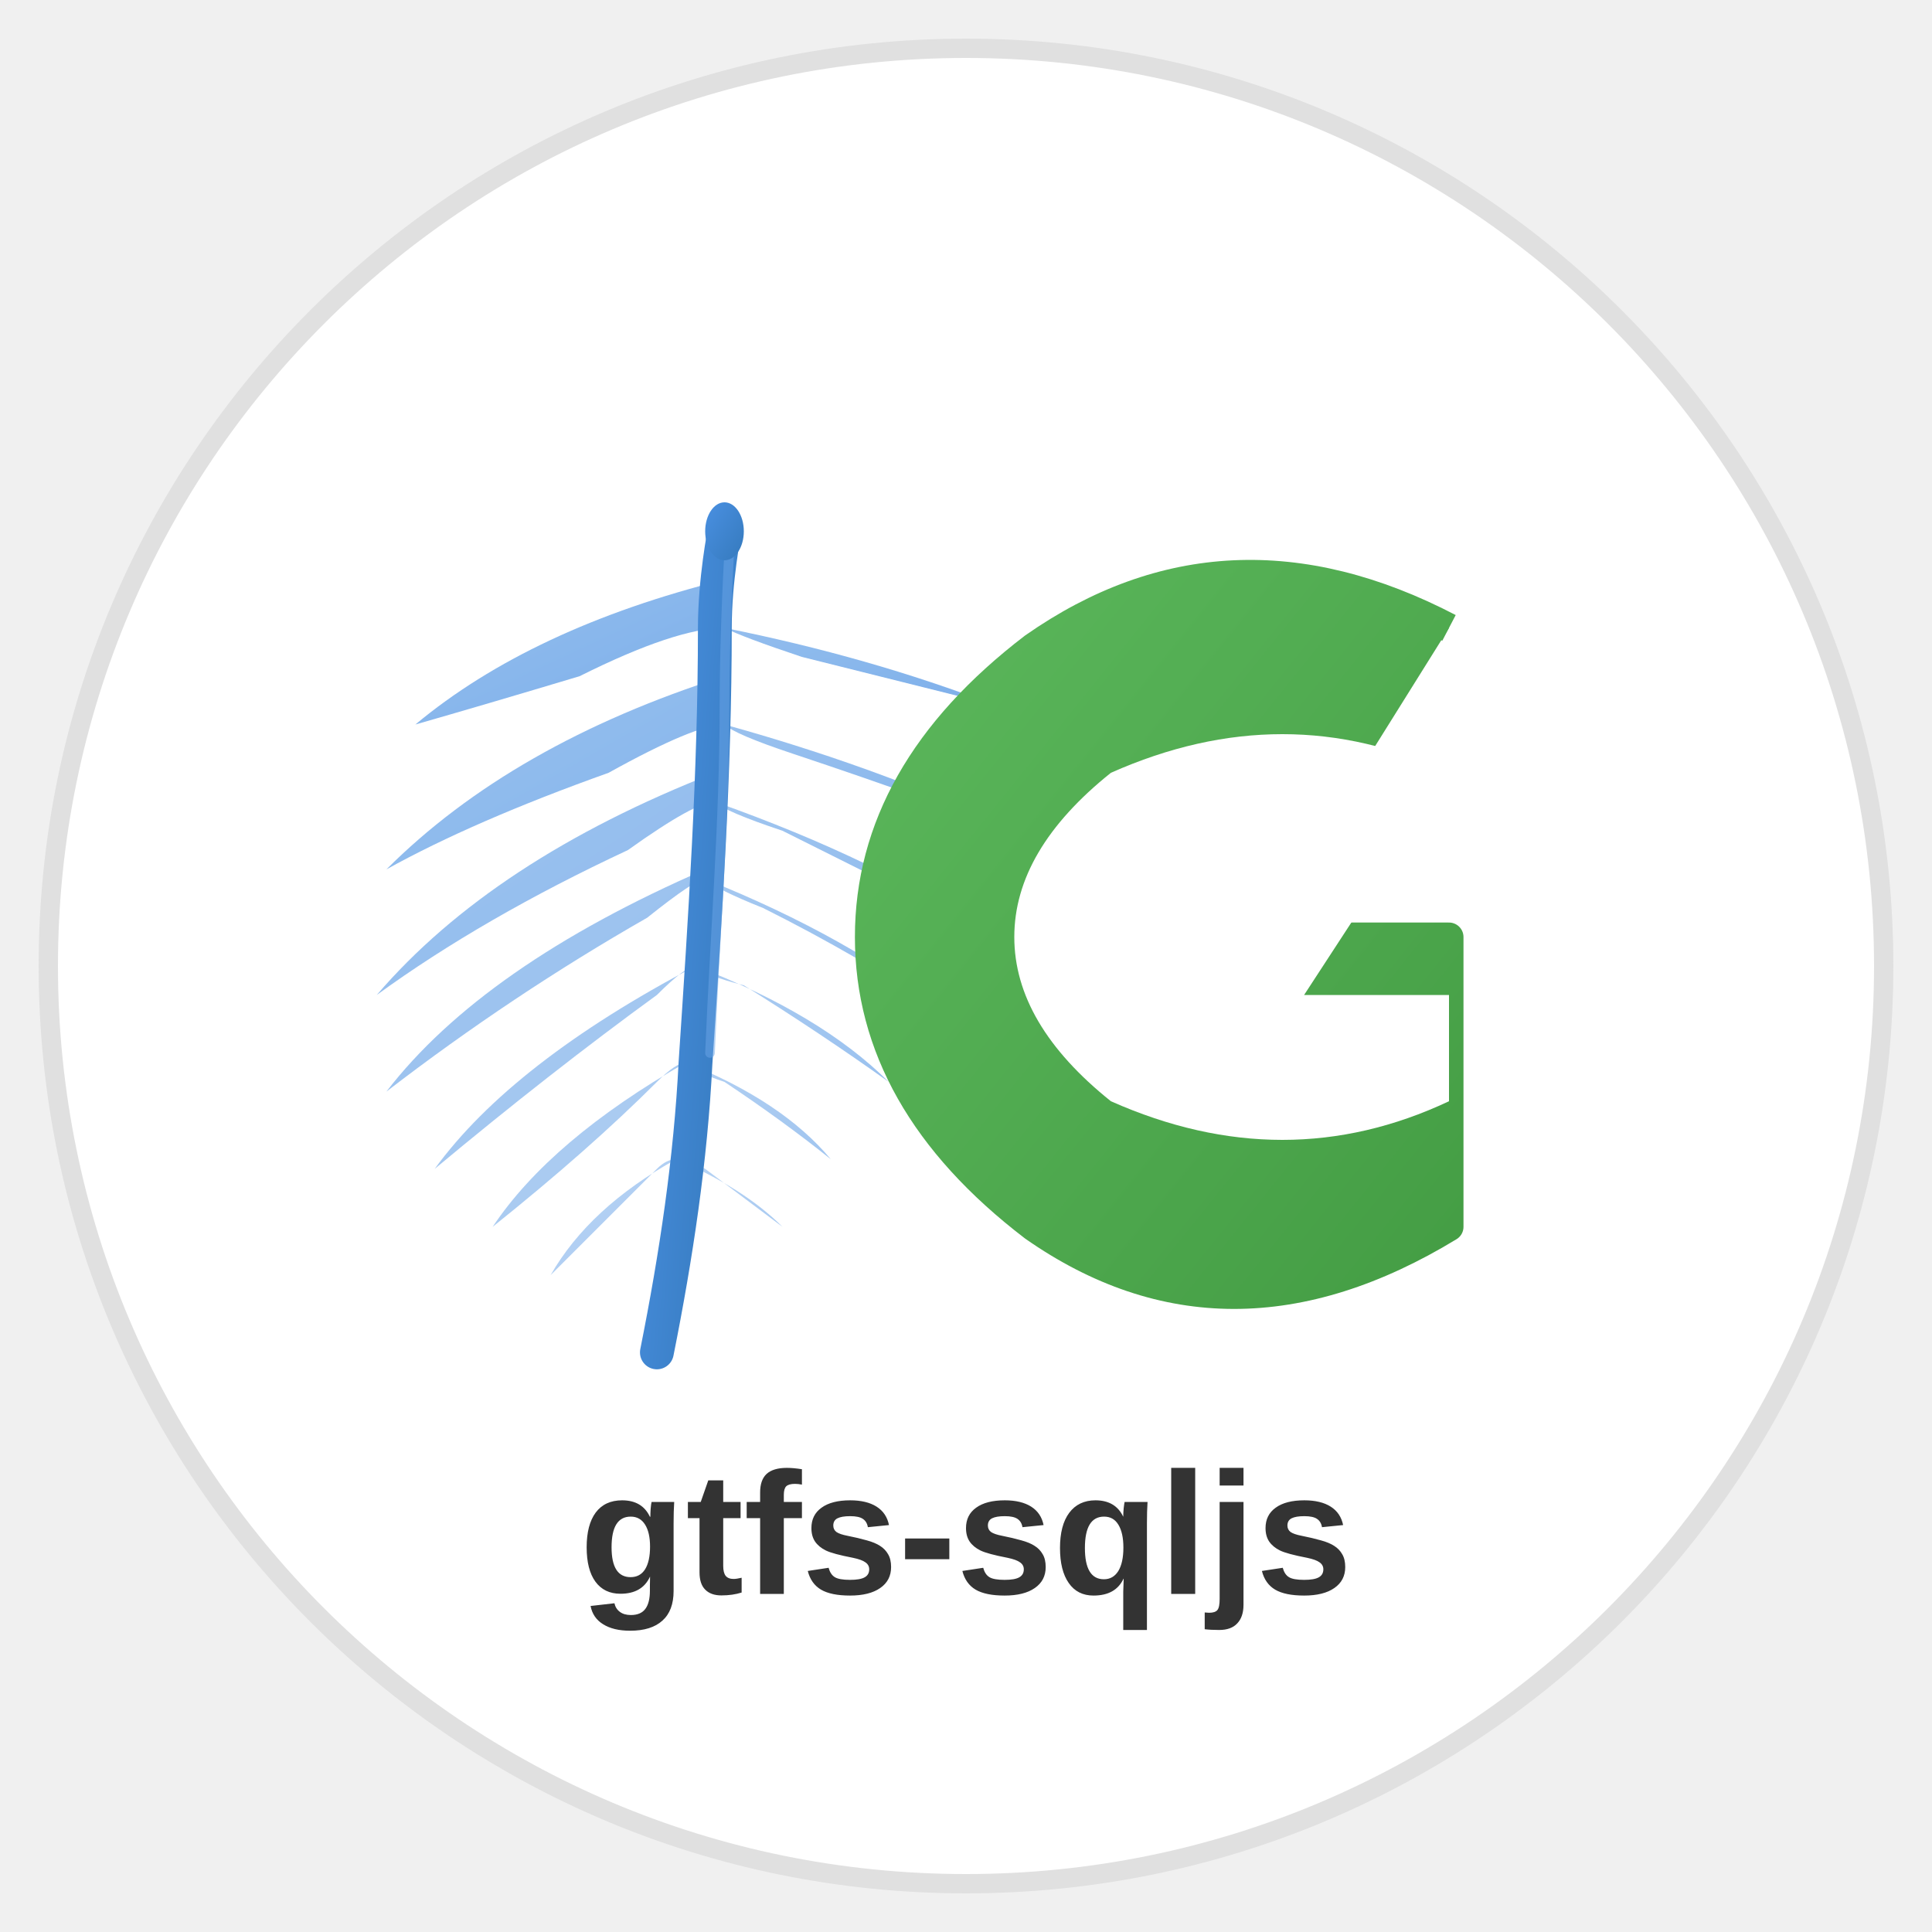
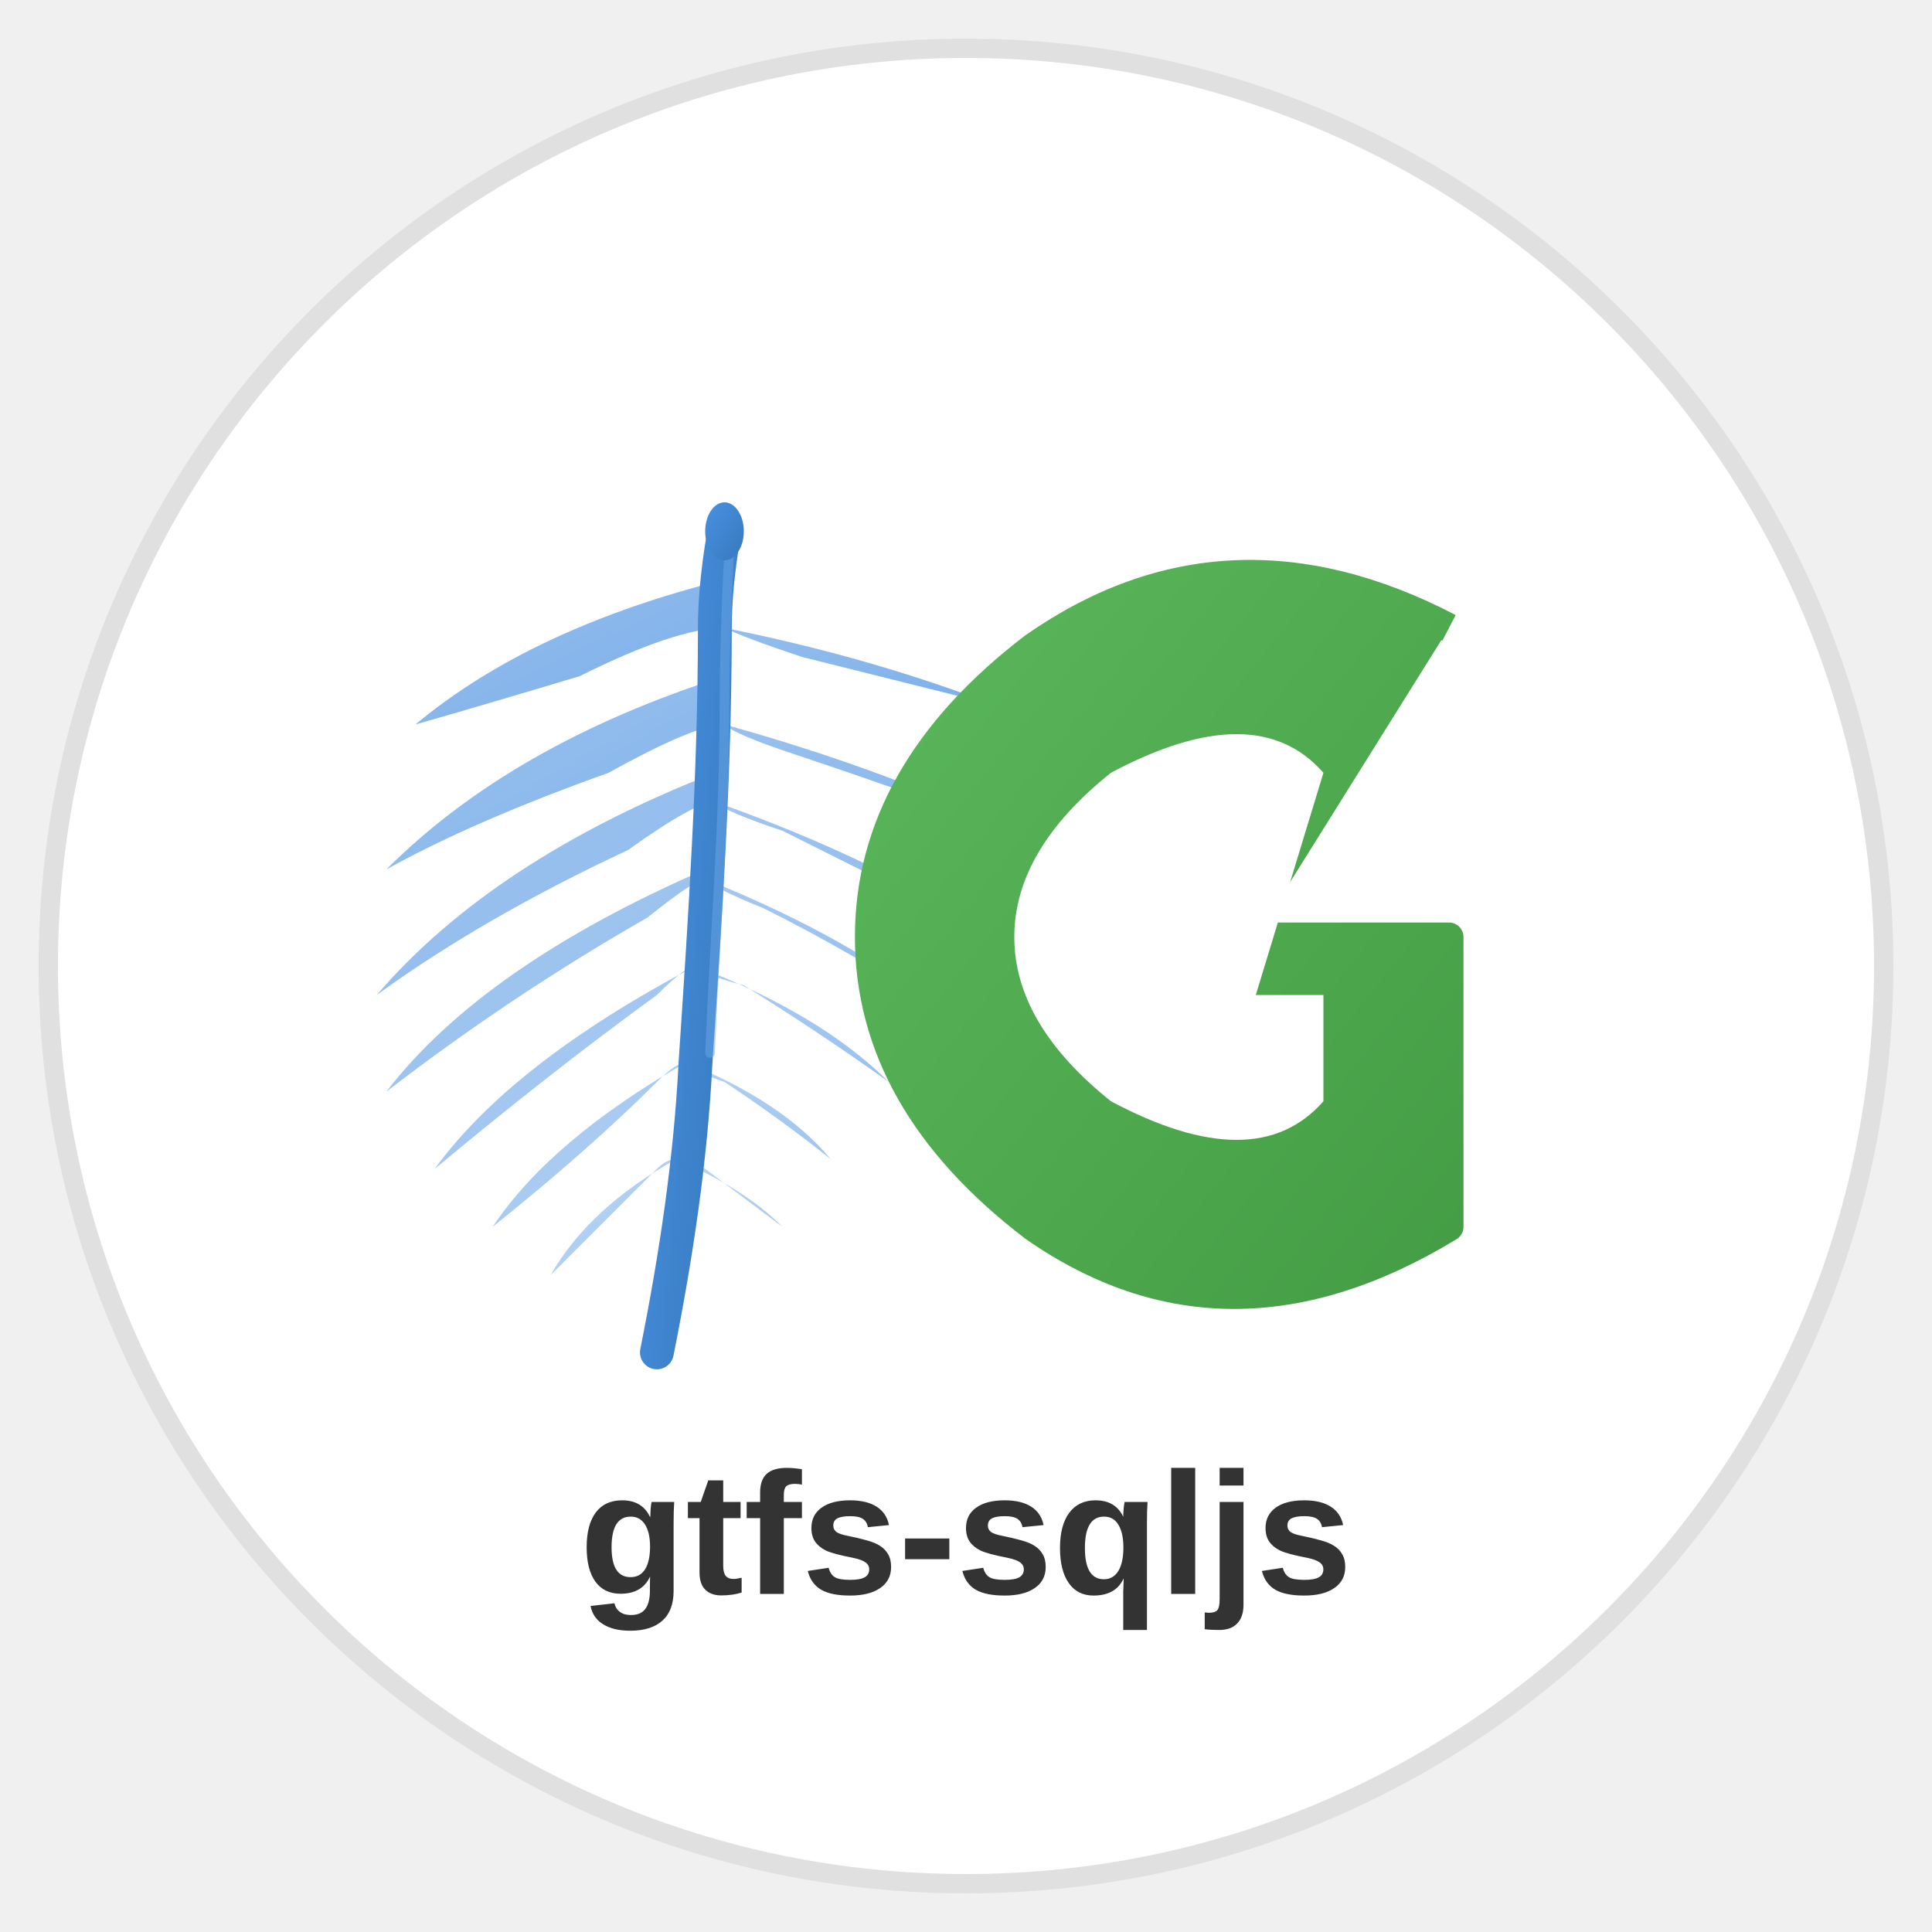
<svg xmlns="http://www.w3.org/2000/svg" viewBox="0 0 200 200" width="200" height="200">
  <defs>
    <linearGradient id="featherGradient" x1="0%" y1="0%" x2="100%" y2="100%">
      <stop offset="0%" style="stop-color:#4A90E2;stop-opacity:1" />
      <stop offset="100%" style="stop-color:#357ABD;stop-opacity:1" />
    </linearGradient>
    <linearGradient id="featherLight" x1="0%" y1="0%" x2="100%" y2="100%">
      <stop offset="0%" style="stop-color:#6BA5E7;stop-opacity:0.8" />
      <stop offset="100%" style="stop-color:#4A90E2;stop-opacity:0.8" />
    </linearGradient>
    <linearGradient id="gGradient" x1="0%" y1="0%" x2="100%" y2="100%">
      <stop offset="0%" style="stop-color:#5CB85C;stop-opacity:1" />
      <stop offset="100%" style="stop-color:#449D44;stop-opacity:1" />
    </linearGradient>
  </defs>
  <circle cx="100" cy="100" r="95" fill="#FFFFFF" stroke="#E0E0E0" stroke-width="2" />
  <g transform="translate(35, 45)">
    <path d="M 40 15 Q 20 20 8 30 Q 15 28 25 25 Q 35 20 40 20 Z" fill="url(#featherLight)" opacity="0.9" />
    <path d="M 40 25 Q 18 32 5 45 Q 14 40 28 35 Q 37 30 40 30 Z" fill="url(#featherLight)" opacity="0.85" />
    <path d="M 39 35 Q 16 44 4 58 Q 15 50 30 43 Q 37 38 39 38 Z" fill="url(#featherLight)" opacity="0.8" />
    <path d="M 38 45 Q 15 55 5 68 Q 18 58 32 50 Q 37 46 38 46 Z" fill="url(#featherLight)" opacity="0.75" />
    <path d="M 37 55 Q 18 65 10 76 Q 22 66 33 58 Q 36 55 37 55 Z" fill="url(#featherLight)" opacity="0.7" />
    <path d="M 36 65 Q 22 73 16 82 Q 26 74 33 67 Q 35 65 36 65 Z" fill="url(#featherLight)" opacity="0.65" />
    <path d="M 35 75 Q 26 80 22 87 Q 28 81 33 76 Q 34 75 35 75 Z" fill="url(#featherLight)" opacity="0.6" />
    <path d="M 40 20 Q 55 23 68 28 Q 60 26 48 23 Q 42 21 40 20 Z" fill="url(#featherLight)" opacity="0.9" />
    <path d="M 40 30 Q 58 35 72 42 Q 62 38 47 33 Q 41 31 40 30 Z" fill="url(#featherLight)" opacity="0.85" />
    <path d="M 39 38 Q 56 44 68 52 Q 58 47 46 41 Q 40 39 39 38 Z" fill="url(#featherLight)" opacity="0.8" />
    <path d="M 38 46 Q 53 52 63 60 Q 54 54 44 49 Q 39 47 38 46 Z" fill="url(#featherLight)" opacity="0.75" />
    <path d="M 37 55 Q 50 60 57 67 Q 50 62 42 57 Q 38 56 37 55 Z" fill="url(#featherLight)" opacity="0.7" />
    <path d="M 36 65 Q 46 69 51 75 Q 46 71 40 67 Q 37 66 36 65 Z" fill="url(#featherLight)" opacity="0.65" />
    <path d="M 35 75 Q 42 78 46 82 Q 42 79 38 76 Q 36 75 35 75 Z" fill="url(#featherLight)" opacity="0.6" />
    <path d="M 40 10 C 40 10 39 15 39 20 C 39 35 38 50 37 65 C 36.5 75 35 85 33 95" stroke="url(#featherGradient)" stroke-width="3.5" fill="none" stroke-linecap="round" />
    <path d="M 40.5 12 C 40.5 12 40 20 40 28 C 40 40 39 52 38.5 64" stroke="#6BA5E7" stroke-width="1" fill="none" stroke-linecap="round" opacity="0.5" />
    <ellipse cx="40" cy="10" rx="2" ry="3" fill="url(#featherGradient)" />
  </g>
  <g transform="translate(85, 45)">
    <path d="M 65 20 Q 42 8 22 22 Q 5 35 5 52 Q 5 69 22 82 Q 42 96 65 82 L 65 52 L 45 52" fill="url(#gGradient)" stroke="url(#gGradient)" stroke-width="3" stroke-linejoin="round" />
-     <path d="M 65 35 Q 48 27 30 35 Q 20 43 20 52 Q 20 61 30 69 Q 48 77 65 69 L 65 58 L 50 58" fill="#FFFFFF" />
+     <path d="M 52 35 Q 45 27 30 35 Q 20 43 20 52 Q 20 61 30 69 Q 45 77 52 69 L 52 58 L 45 58" fill="#FFFFFF" />
  </g>
  <text x="100" y="165" font-family="Arial, sans-serif" font-size="18" font-weight="bold" fill="#333333" text-anchor="middle">gtfs-sqljs</text>
</svg>
